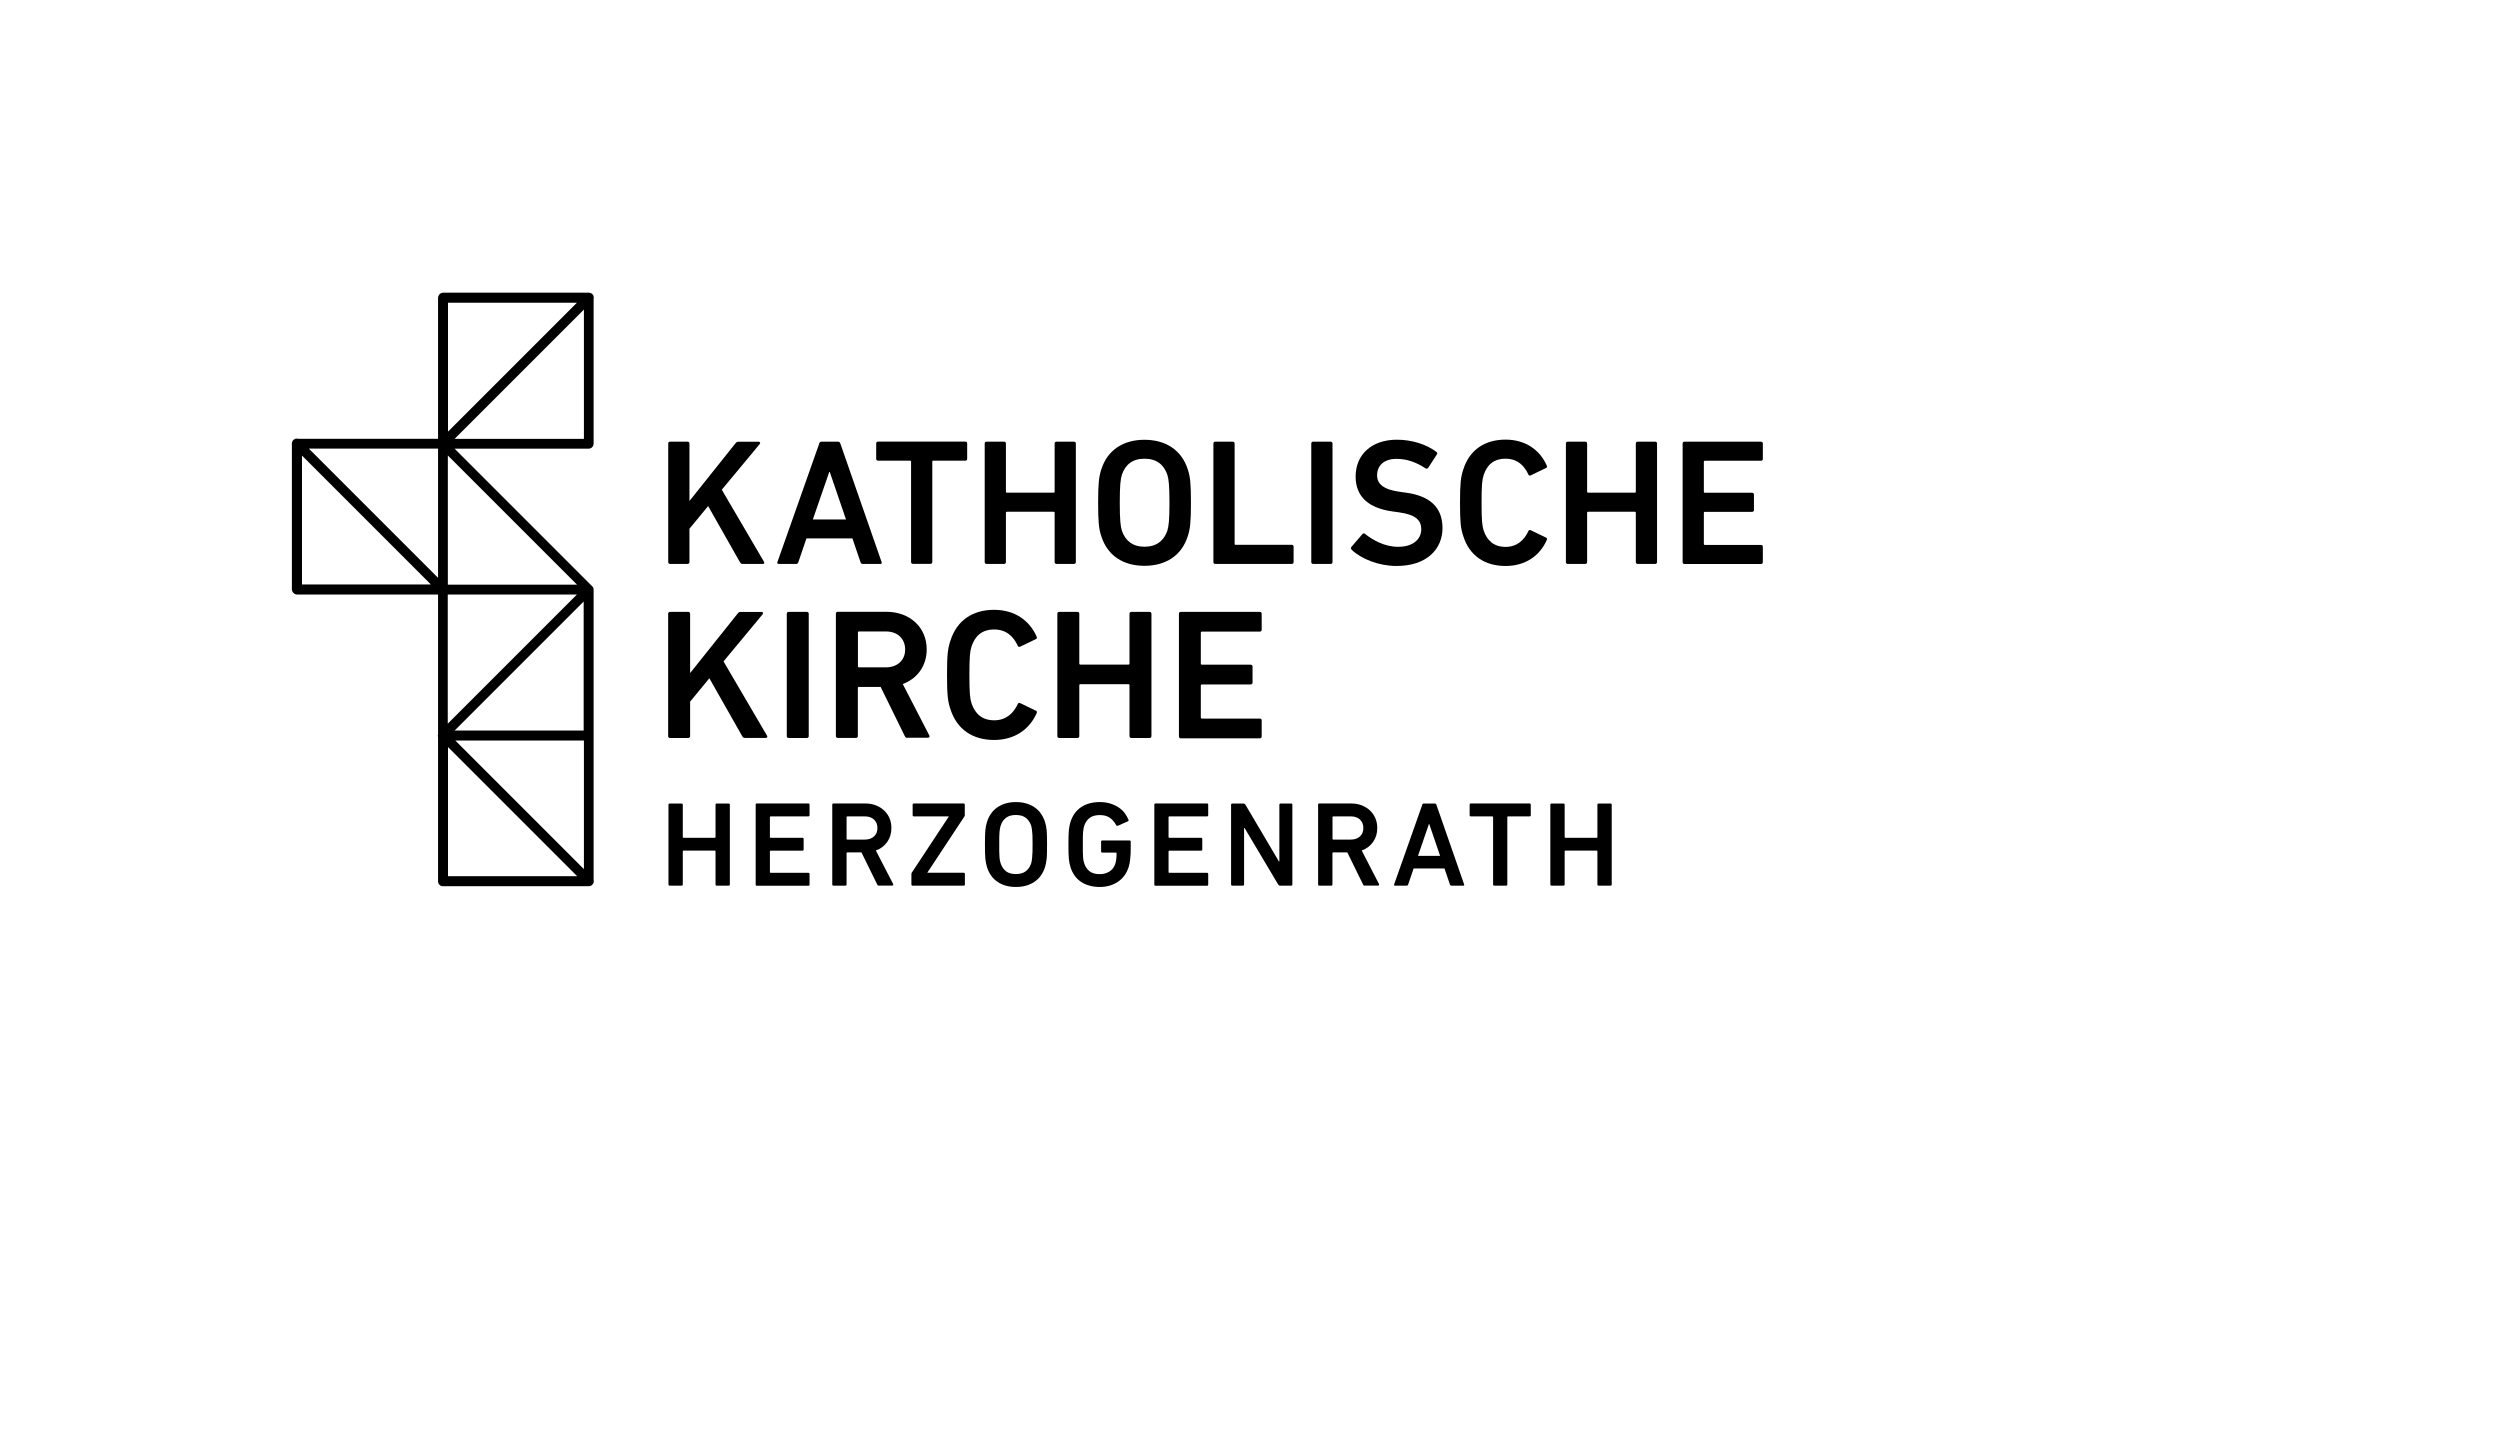
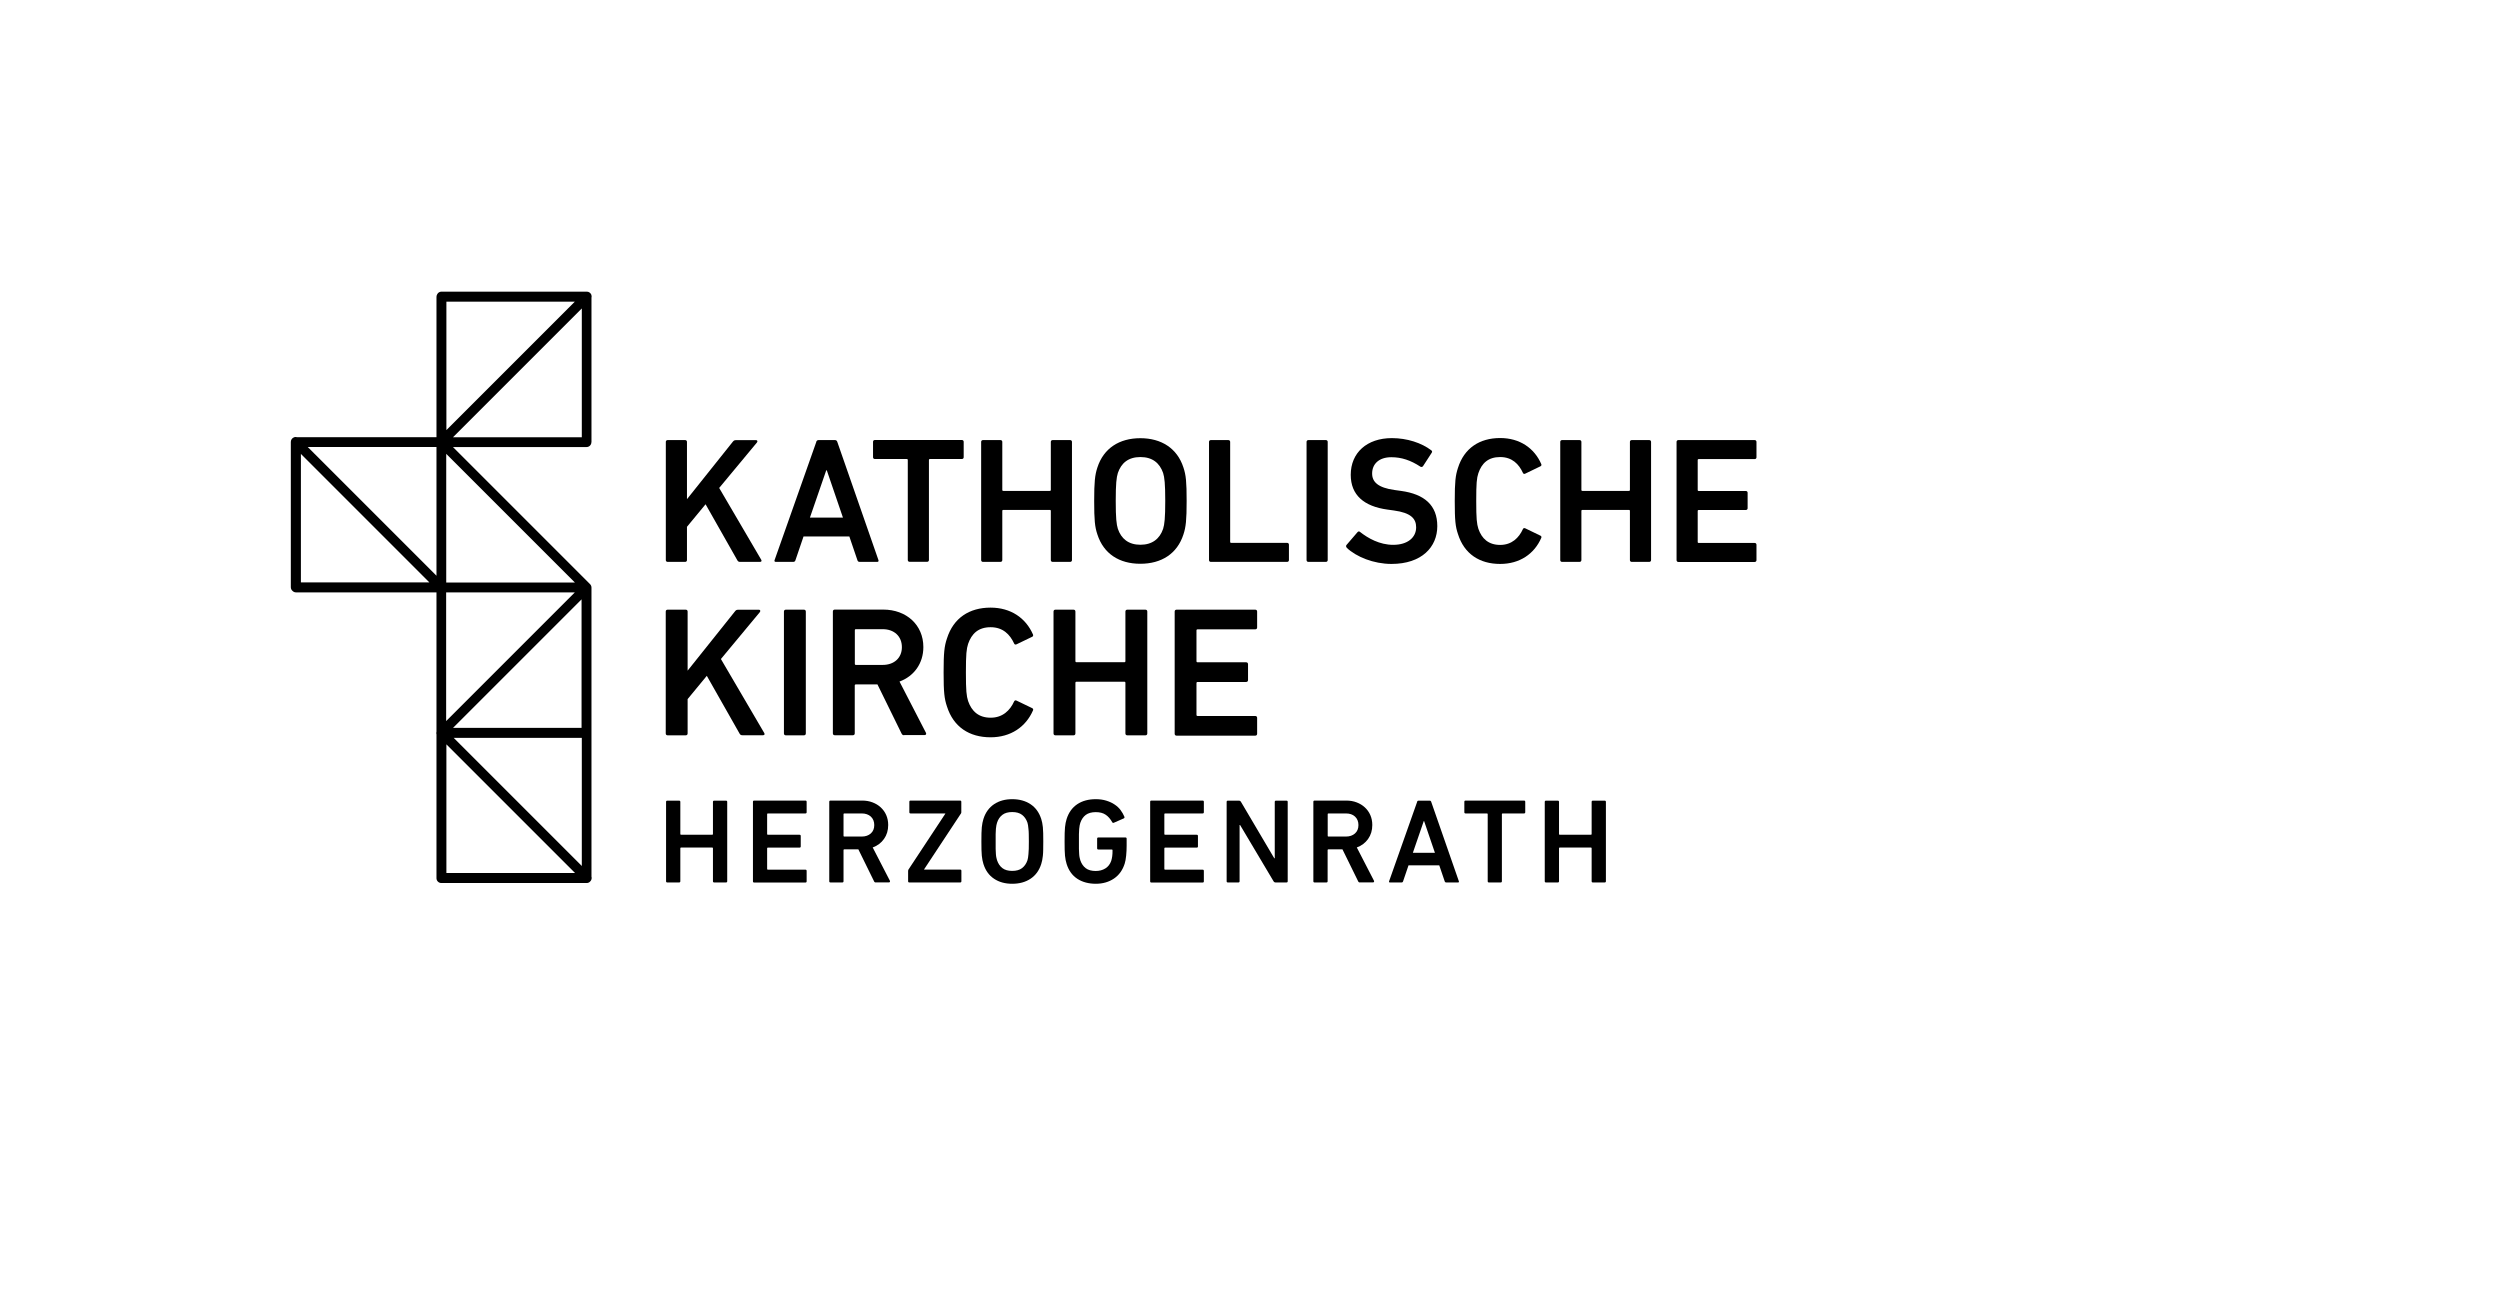
- <svg xmlns="http://www.w3.org/2000/svg" viewBox="0 0 303.9 174.26">
+ <svg xmlns="http://www.w3.org/2000/svg" viewBox="0 0 305 160">
  <defs>
    <style>
      .cls-1 {
        fill: none;
      }
    </style>
  </defs>
-   <rect class="cls-1" x="0" y="0" width="303.9" height="174.25" />
+   <rect class="cls-1" x="0" y="0" width="305" height="160" />
  <path d="M81.22,74.61c0-.14.09-.23.23-.23h2.21c.14,0,.23.09.23.23v7.21l5.79-7.25c.11-.14.2-.18.36-.18h2.57c.14,0,.2.16.09.29l-4.75,5.72,5.29,9.03c.09.16.02.27-.16.27h-2.5c-.18,0-.25-.05-.34-.18l-4.01-7.07-2.34,2.84v4.19c0,.14-.09.23-.23.23h-2.21c-.14,0-.23-.09-.23-.23v-14.87Z" />
  <path d="M95.64,74.61c0-.14.09-.23.23-.23h2.21c.14,0,.23.09.23.23v14.87c0,.14-.09.23-.23.23h-2.21c-.14,0-.23-.09-.23-.23v-14.87Z" />
  <path d="M110.32,89.7c-.18,0-.27-.07-.34-.23l-2.93-5.97h-2.64c-.09,0-.13.05-.13.14v5.83c0,.14-.09.23-.23.23h-2.21c-.14,0-.23-.09-.23-.23v-14.87c0-.14.09-.23.23-.23h5.92c2.82,0,4.89,1.87,4.89,4.57,0,2.01-1.15,3.56-2.91,4.21l3.22,6.24c.09.16,0,.29-.16.29h-2.5ZM110.03,78.95c0-1.33-.95-2.19-2.34-2.19h-3.27c-.09,0-.13.04-.13.14v4.08c0,.09.04.14.13.14h3.27c1.4,0,2.34-.86,2.34-2.16Z" />
  <path d="M115.12,82.04c0-2.43.09-3.2.41-4.15.79-2.5,2.73-3.76,5.32-3.76,2.46,0,4.3,1.26,5.18,3.29.04.11,0,.23-.11.27l-1.91.92c-.14.07-.25,0-.29-.11-.5-1.08-1.35-1.98-2.86-1.98s-2.32.79-2.75,2.03c-.2.63-.27,1.24-.27,3.49s.07,2.86.27,3.49c.43,1.24,1.28,2.03,2.75,2.03s2.37-.9,2.86-1.98c.05-.11.16-.18.29-.11l1.91.92c.11.05.16.16.11.27-.88,2.03-2.73,3.29-5.18,3.29-2.59,0-4.53-1.26-5.32-3.76-.32-.95-.41-1.71-.41-4.14Z" />
  <path d="M128.53,74.61c0-.14.09-.23.23-.23h2.21c.14,0,.23.09.23.23v6.04c0,.09.04.14.14.14h5.83c.09,0,.13-.04.13-.14v-6.04c0-.14.09-.23.23-.23h2.21c.14,0,.23.09.23.23v14.87c0,.14-.09.23-.23.23h-2.21c-.14,0-.23-.09-.23-.23v-6.17c0-.09-.04-.14-.13-.14h-5.83c-.09,0-.14.05-.14.14v6.17c0,.14-.09.23-.23.23h-2.21c-.14,0-.23-.09-.23-.23v-14.87Z" />
  <path d="M143.31,74.61c0-.14.09-.23.23-.23h9.6c.14,0,.23.09.23.23v1.94c0,.14-.09.23-.23.23h-7.03c-.09,0-.14.04-.14.14v3.74c0,.09.05.14.14.14h5.92c.14,0,.23.09.23.23v1.94c0,.14-.09.23-.23.23h-5.92c-.09,0-.14.05-.14.14v3.87c0,.09.05.14.14.14h7.03c.14,0,.23.09.23.23v1.94c0,.14-.09.23-.23.23h-9.6c-.14,0-.23-.09-.23-.23v-14.87Z" />
  <path d="M81.23,53.91c0-.13.09-.22.22-.22h2.14c.13,0,.22.09.22.22v6.99l5.61-7.03c.11-.13.2-.17.35-.17h2.49c.13,0,.2.15.09.28l-4.61,5.55,5.13,8.76c.09.15.02.26-.15.26h-2.42c-.17,0-.24-.04-.33-.17l-3.89-6.86-2.27,2.75v4.06c0,.13-.09.22-.22.22h-2.14c-.13,0-.22-.09-.22-.22v-14.42Z" />
  <path d="M99.58,53.91c.04-.13.13-.22.28-.22h2.01c.15,0,.24.09.28.22l5.02,14.42c.04.13,0,.22-.15.22h-2.14c-.15,0-.24-.07-.28-.22l-.98-2.88h-5.59l-.98,2.88c-.04.15-.13.22-.28.22h-2.12c-.15,0-.2-.09-.15-.22l5.09-14.42ZM102.84,63.15l-1.97-5.77h-.07l-1.99,5.77h4.02Z" />
  <path d="M110.97,68.54c-.13,0-.22-.09-.22-.22v-12.19c0-.09-.04-.13-.13-.13h-3.89c-.13,0-.22-.09-.22-.22v-1.88c0-.13.09-.22.22-.22h10.62c.13,0,.22.09.22.22v1.88c0,.13-.09.22-.22.22h-3.89c-.09,0-.13.04-.13.13v12.19c0,.13-.09.22-.22.22h-2.14Z" />
  <path d="M119.7,53.91c0-.13.09-.22.22-.22h2.14c.13,0,.22.09.22.22v5.85c0,.09.04.13.13.13h5.66c.09,0,.13-.04.13-.13v-5.85c0-.13.09-.22.22-.22h2.14c.13,0,.22.09.22.22v14.42c0,.13-.09.22-.22.22h-2.14c-.13,0-.22-.09-.22-.22v-5.99c0-.09-.04-.13-.13-.13h-5.66c-.09,0-.13.04-.13.13v5.99c0,.13-.09.22-.22.22h-2.14c-.13,0-.22-.09-.22-.22v-14.42Z" />
  <path d="M133.88,65.2c-.31-.92-.39-1.75-.39-4.08s.09-3.17.39-4.08c.76-2.36,2.69-3.58,5.24-3.58s4.5,1.22,5.26,3.58c.31.92.39,1.75.39,4.08s-.09,3.17-.39,4.08c-.76,2.36-2.69,3.58-5.26,3.58s-4.48-1.22-5.24-3.58ZM141.9,64.52c.17-.55.26-1.31.26-3.41s-.09-2.86-.26-3.41c-.42-1.2-1.29-1.94-2.77-1.94s-2.34.74-2.75,1.94c-.17.55-.26,1.29-.26,3.41s.09,2.86.26,3.41c.41,1.2,1.29,1.94,2.75,1.94s2.36-.74,2.77-1.94Z" />
  <path d="M147.5,53.91c0-.13.09-.22.22-.22h2.14c.13,0,.22.09.22.22v12.19c0,.09.04.13.13.13h6.82c.13,0,.22.09.22.22v1.88c0,.13-.09.22-.22.22h-9.31c-.13,0-.22-.09-.22-.22v-14.42Z" />
  <path d="M159.4,53.91c0-.13.09-.22.22-.22h2.14c.13,0,.22.09.22.22v14.42c0,.13-.09.22-.22.22h-2.14c-.13,0-.22-.09-.22-.22v-14.42Z" />
  <path d="M164.31,66.82c-.09-.09-.13-.22-.04-.33l1.35-1.57c.09-.11.22-.11.31-.02.96.76,2.38,1.57,4.04,1.57,1.77,0,2.8-.9,2.8-2.14,0-1.07-.66-1.77-2.71-2.05l-.79-.11c-2.86-.39-4.48-1.77-4.48-4.24,0-2.69,1.97-4.48,5.02-4.48,1.86,0,3.63.59,4.81,1.49.11.09.13.17.04.31l-1.05,1.62c-.09.11-.2.13-.31.07-1.2-.79-2.32-1.16-3.56-1.16-1.51,0-2.34.83-2.34,1.99,0,1.03.72,1.73,2.73,2.01l.79.11c2.86.39,4.43,1.75,4.43,4.3s-1.9,4.61-5.59,4.61c-2.18,0-4.3-.87-5.46-1.97Z" />
  <path d="M177.48,61.11c0-2.36.09-3.1.39-4.02.76-2.42,2.64-3.65,5.15-3.65,2.38,0,4.17,1.22,5.02,3.19.04.11,0,.22-.11.26l-1.86.9c-.13.07-.24,0-.28-.11-.48-1.05-1.31-1.92-2.77-1.92s-2.25.76-2.66,1.97c-.2.61-.26,1.2-.26,3.39s.07,2.77.26,3.39c.41,1.2,1.24,1.97,2.66,1.97s2.29-.87,2.77-1.92c.04-.11.15-.17.28-.11l1.86.9c.11.04.15.15.11.26-.85,1.97-2.64,3.19-5.02,3.19-2.51,0-4.39-1.22-5.15-3.65-.31-.92-.39-1.66-.39-4.02Z" />
  <path d="M190.35,53.91c0-.13.09-.22.22-.22h2.14c.13,0,.22.09.22.22v5.85c0,.09.04.13.13.13h5.66c.09,0,.13-.04.13-.13v-5.85c0-.13.09-.22.22-.22h2.14c.13,0,.22.09.22.22v14.42c0,.13-.09.22-.22.22h-2.14c-.13,0-.22-.09-.22-.22v-5.99c0-.09-.04-.13-.13-.13h-5.66c-.09,0-.13.04-.13.13v5.99c0,.13-.09.22-.22.22h-2.14c-.13,0-.22-.09-.22-.22v-14.42Z" />
  <path d="M204.54,53.91c0-.13.09-.22.22-.22h9.31c.13,0,.22.09.22.22v1.88c0,.13-.09.22-.22.22h-6.82c-.09,0-.13.04-.13.13v3.63c0,.09.04.13.13.13h5.74c.13,0,.22.09.22.22v1.88c0,.13-.09.22-.22.22h-5.74c-.09,0-.13.04-.13.13v3.76c0,.09.04.13.13.13h6.82c.13,0,.22.09.22.22v1.88c0,.13-.09.22-.22.22h-9.31c-.13,0-.22-.09-.22-.22v-14.42Z" />
  <g>
    <path d="M81.26,97.83c0-.1.05-.15.15-.15h1.44c.1,0,.15.05.15.15v3.92c0,.06.03.09.09.09h3.8c.06,0,.09-.03.09-.09v-3.92c0-.1.05-.15.15-.15h1.44c.1,0,.15.05.15.15v9.68c0,.1-.05.15-.15.15h-1.44c-.1,0-.15-.05-.15-.15v-4.02c0-.06-.03-.09-.09-.09h-3.8c-.06,0-.09.03-.09.09v4.02c0,.1-.05.15-.15.15h-1.44c-.1,0-.15-.05-.15-.15v-9.68Z" />
    <path d="M91.86,97.82c0-.1.05-.15.15-.15h6.25c.1,0,.15.05.15.15v1.27c0,.1-.05.15-.15.15h-4.58c-.06,0-.09.03-.09.09v2.42c0,.06.03.09.09.09h3.86c.1,0,.15.05.15.15v1.27c0,.1-.05.15-.15.15h-3.86c-.06,0-.09.03-.09.09v2.51c0,.06.03.09.09.09h4.58c.1,0,.15.05.15.15v1.27c0,.1-.05.15-.15.15h-6.25c-.1,0-.15-.05-.15-.15v-9.69Z" />
    <path d="M106.85,107.66c-.11,0-.18-.05-.22-.15l-1.91-3.89h-1.72c-.06,0-.09.03-.09.09v3.8c0,.1-.05.15-.15.15h-1.44c-.1,0-.15-.05-.15-.15v-9.69c0-.1.05-.15.15-.15h3.86c.46,0,.88.07,1.27.22.39.15.72.35,1,.61.28.26.51.57.67.94.16.37.24.77.24,1.21,0,.66-.17,1.22-.51,1.7-.34.48-.8.83-1.38,1.04l2.1,4.07s.03.09,0,.13-.06.06-.11.06h-1.63ZM105.13,102.06c.46,0,.83-.13,1.11-.38.28-.25.42-.59.42-1.02s-.14-.78-.42-1.04c-.28-.25-.65-.38-1.11-.38h-2.13c-.06,0-.09.03-.09.09v2.64c0,.06.03.09.09.09h2.13Z" />
    <path d="M110.94,107.66c-.1,0-.15-.05-.15-.15v-1.26s.01-.1.04-.16l4.5-6.82v-.03h-4.24c-.1,0-.15-.05-.15-.15v-1.27c0-.1.05-.15.15-.15h6.04c.1,0,.15.05.15.15v1.27c0,.06-.01.11-.04.15l-4.5,6.82v.03h4.4c.1,0,.15.05.15.15v1.27c0,.1-.05.15-.15.15h-6.2Z" />
    <path d="M123.49,107.82c-.86,0-1.6-.2-2.21-.61-.62-.41-1.05-1.01-1.3-1.8-.05-.16-.09-.31-.12-.47-.03-.16-.06-.34-.08-.54-.02-.21-.03-.45-.04-.73,0-.28-.01-.61-.01-1.01s0-.73.01-1.01.02-.52.04-.73c.02-.21.05-.39.08-.54.03-.16.08-.31.12-.47.25-.79.69-1.39,1.3-1.8.62-.41,1.35-.61,2.21-.61s1.61.2,2.23.61c.62.41,1.05,1.01,1.31,1.8.05.16.09.31.12.47.03.16.06.34.08.54.02.21.03.45.04.73s.01.61.01,1.01,0,.73-.01,1.01c0,.28-.02.52-.04.73-.02.21-.05.39-.08.54-.03.16-.08.31-.12.47-.25.79-.69,1.39-1.31,1.8-.62.41-1.36.61-2.23.61ZM123.49,106.25c.5,0,.9-.11,1.2-.34.3-.23.52-.55.66-.96.03-.09.05-.19.07-.31s.04-.26.05-.44c.01-.18.03-.39.04-.64,0-.25.01-.55.01-.9s0-.65-.01-.9c0-.25-.02-.46-.04-.64-.01-.18-.03-.32-.05-.44s-.04-.22-.07-.31c-.14-.41-.36-.73-.66-.96s-.7-.34-1.2-.34-.9.11-1.2.34c-.3.23-.52.55-.65.96-.03.09-.06.19-.08.31s-.04.26-.06.44c-.01.17-.02.39-.03.64,0,.25,0,.55,0,.9s0,.65,0,.9c0,.25.01.46.03.64.01.17.03.32.06.44s.05.22.08.31c.14.41.35.73.65.96.3.23.7.34,1.2.34Z" />
    <path d="M130.13,105.41c-.05-.16-.09-.31-.12-.47-.03-.16-.06-.34-.08-.54-.02-.21-.03-.45-.04-.73,0-.28-.01-.61-.01-1.01s0-.73.01-1.01.02-.52.04-.73c.02-.21.05-.39.08-.54.03-.16.08-.31.12-.47.25-.79.69-1.39,1.3-1.8.62-.41,1.37-.61,2.26-.61.47,0,.89.06,1.28.18.38.12.72.27,1.01.47.29.19.54.42.73.68s.35.53.46.8c.04.09.02.16-.06.21l-1.23.54c-.09.03-.15,0-.19-.07-.22-.4-.49-.71-.81-.92-.31-.21-.71-.31-1.2-.31s-.91.11-1.22.34c-.3.23-.52.55-.66.96-.03.09-.06.19-.08.31s-.04.26-.06.44c-.01.17-.02.39-.03.64,0,.25,0,.55,0,.9s0,.65,0,.9c0,.25.01.46.03.64.01.17.03.32.06.44s.05.22.08.31c.14.41.36.73.66.96.3.23.71.34,1.22.34.44,0,.83-.1,1.17-.31.34-.21.58-.52.72-.93.05-.16.09-.34.12-.55s.04-.45.04-.74c0-.06-.03-.09-.09-.09h-1.64c-.1,0-.15-.05-.15-.15v-1.17c0-.1.05-.15.15-.15h3.3c.1,0,.15.05.15.15v.87c0,.41-.02.81-.06,1.21-.04.4-.1.72-.18.97-.25.78-.68,1.39-1.3,1.81-.62.42-1.36.64-2.22.64s-1.64-.2-2.26-.61c-.62-.41-1.05-1.01-1.3-1.8Z" />
    <path d="M140.32,97.82c0-.1.05-.15.15-.15h6.25c.1,0,.15.05.15.15v1.27c0,.1-.05.15-.15.15h-4.58c-.06,0-.09.03-.09.09v2.42c0,.06.03.09.09.09h3.86c.1,0,.15.05.15.15v1.27c0,.1-.05.15-.15.15h-3.86c-.06,0-.09.03-.09.09v2.51c0,.06.03.09.09.09h4.58c.1,0,.15.05.15.15v1.27c0,.1-.05.15-.15.15h-6.25c-.1,0-.15-.05-.15-.15v-9.69Z" />
    <path d="M149.65,97.83c0-.1.05-.15.15-.15h1.35c.11,0,.19.05.25.15l4.06,6.88h.06v-6.88c0-.1.05-.15.15-.15h1.28c.1,0,.15.05.15.15v9.68c0,.1-.05.15-.15.15h-1.33c-.11,0-.19-.05-.25-.15l-4.08-6.86h-.06v6.86c0,.1-.05.15-.15.15h-1.28c-.1,0-.15-.05-.15-.15v-9.68Z" />
    <path d="M165.91,107.66c-.11,0-.18-.05-.22-.15l-1.91-3.89h-1.72c-.06,0-.09.03-.09.09v3.8c0,.1-.05.15-.15.15h-1.44c-.1,0-.15-.05-.15-.15v-9.69c0-.1.05-.15.15-.15h3.86c.46,0,.88.07,1.27.22.39.15.72.35,1,.61.28.26.51.57.67.94s.24.77.24,1.21c0,.66-.17,1.22-.51,1.7-.34.48-.8.83-1.38,1.04l2.1,4.07s.03.09,0,.13c-.03.04-.06.06-.11.06h-1.63ZM164.2,102.06c.46,0,.83-.13,1.11-.38s.42-.59.42-1.02-.14-.78-.42-1.04-.65-.38-1.11-.38h-2.13c-.06,0-.09.03-.09.09v2.64c0,.06.03.09.09.09h2.13Z" />
    <path d="M172.88,97.83c.03-.1.09-.15.19-.15h1.35c.1,0,.16.05.19.15l3.37,9.68c.03.1,0,.15-.1.15h-1.44c-.1,0-.16-.05-.19-.15l-.66-1.94h-3.75l-.66,1.94c-.03.1-.09.15-.19.15h-1.42c-.1,0-.13-.05-.1-.15l3.42-9.68ZM175.06,104.04l-1.32-3.87h-.04l-1.33,3.87h2.7Z" />
    <path d="M181.65,107.66c-.1,0-.15-.05-.15-.15v-8.18c0-.06-.03-.09-.09-.09h-2.61c-.1,0-.15-.05-.15-.15v-1.27c0-.1.05-.15.15-.15h7.13c.1,0,.15.05.15.15v1.27c0,.1-.05.15-.15.15h-2.61c-.06,0-.09.03-.09.09v8.18c0,.1-.05.15-.15.15h-1.44Z" />
    <path d="M188.46,97.83c0-.1.05-.15.15-.15h1.44c.1,0,.15.05.15.15v3.92c0,.06.03.09.09.09h3.8c.06,0,.09-.03.09-.09v-3.92c0-.1.05-.15.15-.15h1.44c.1,0,.15.05.15.15v9.68c0,.1-.05.15-.15.15h-1.44c-.1,0-.15-.05-.15-.15v-4.02c0-.06-.03-.09-.09-.09h-3.8c-.06,0-.09.03-.09.09v4.02c0,.1-.05.15-.15.15h-1.44c-.1,0-.15-.05-.15-.15v-9.68Z" />
  </g>
  <path d="M70.98,53.35h-15.72l15.72-15.72v15.72ZM70.14,71.07h-15.7v-15.7l15.7,15.7ZM54.43,87.97v-15.7h15.7s-15.7,15.7-15.7,15.7ZM70.95,88.8h-15.68l15.68-15.68v15.68ZM70.98,105.65l-15.63-15.63h15.63v15.63ZM54.46,106.51v-15.7l15.7,15.7s-15.7,0-15.7,0ZM54.46,36.8h15.67l-15.67,15.67v-15.67ZM53.25,70.24l-15.71-15.71h15.71v15.71ZM36.71,71.05v-15.67l15.67,15.67h-15.67ZM72.16,53.94v-17.61c.03-.12.03-.26-.02-.38-.09-.22-.31-.37-.55-.37h-17.73c-.22,0-.41.12-.51.3-.06.1-.1.21-.1.33v17.13h-16.99c-.13-.04-.27-.04-.41.02-.22.09-.37.31-.37.55v17.73c0,.19.09.36.23.47.11.1.24.16.4.16h17.14v16.99c-.03.11-.04.23,0,.35v17.53c0,.33.27.59.59.59h17.73c.17,0,.33-.07.43-.19.06-.06.1-.12.14-.2.05-.12.06-.26.02-.38v-35.28c0-.17-.08-.33-.2-.44l-16.7-16.7h16.3c.33,0,.59-.27.59-.59" />
</svg>
